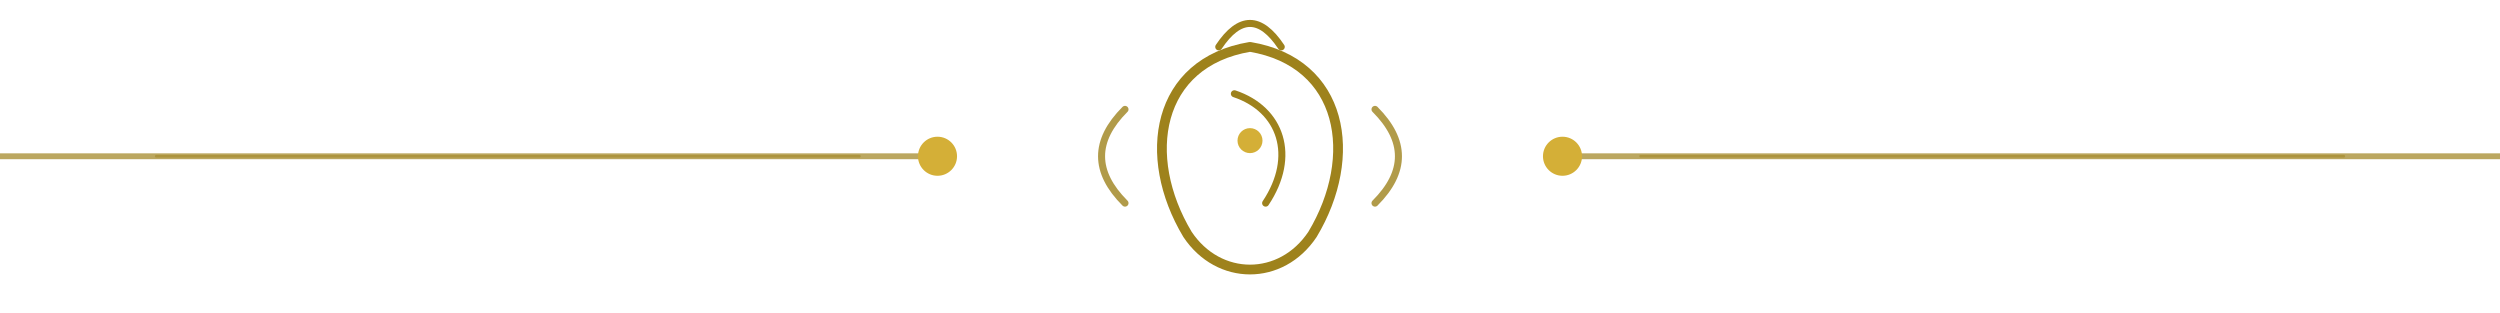
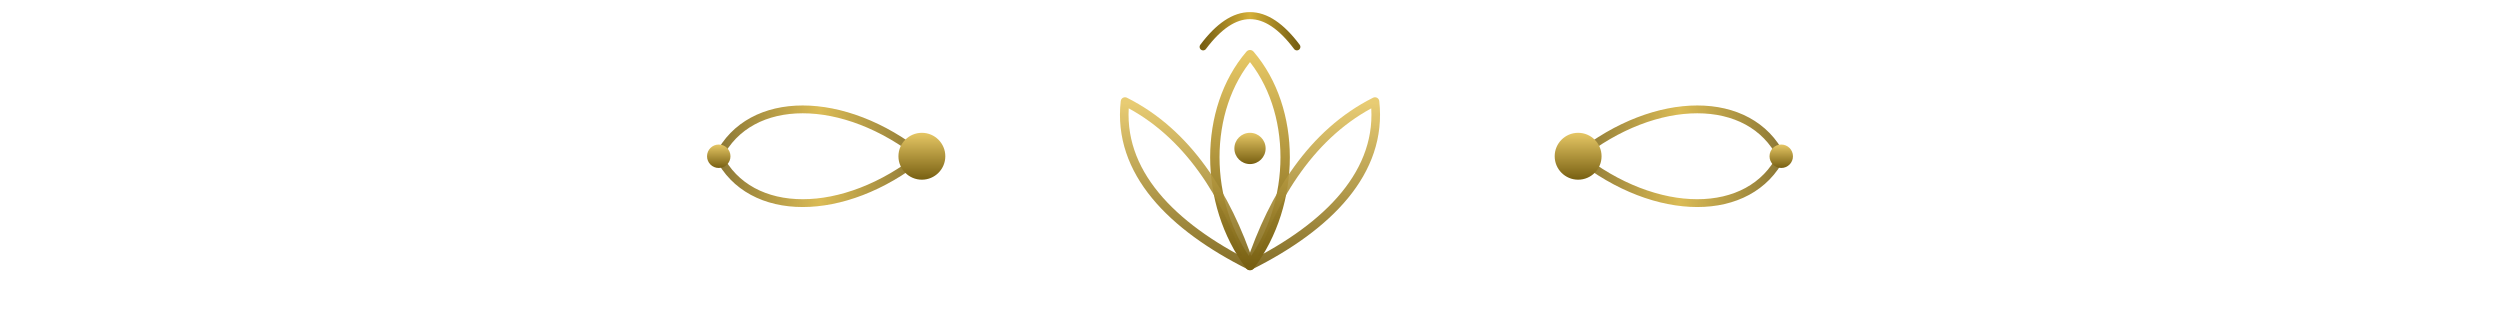
- <svg xmlns="http://www.w3.org/2000/svg" viewBox="0 0 320 40" fill="none" stroke="#9E821C" stroke-width="1.25" stroke-linecap="round" stroke-linejoin="round" aria-hidden="true">
-   <line x1="0" y1="20" x2="120" y2="20" stroke-width="0.75" opacity="0.7" />
-   <line x1="200" y1="20" x2="320" y2="20" stroke-width="0.75" opacity="0.7" />
-   <line x1="20" y1="20" x2="110" y2="20" stroke-width="0.35" opacity="0.5" />
-   <line x1="210" y1="20" x2="300" y2="20" stroke-width="0.35" opacity="0.5" />
-   <circle cx="120" cy="20" r="2.5" fill="#D4AF37" stroke="none" />
-   <circle cx="200" cy="20" r="2.5" fill="#D4AF37" stroke="none" />
-   <g transform="translate(160,20)">
-     <path d="M 0 -14 C 12 -12, 14 0, 8 10 C 4 16, -4 16, -8 10 C -14 0, -12 -12, 0 -14 Z" stroke="#9E821C" />
-     <path d="M -2 -8 C 4 -6, 6 0, 2 6" stroke-width="0.9" />
-     <circle cx="0" cy="-2" r="1.6" fill="#D4AF37" stroke="none" />
-     <path d="M -4 -14 Q 0 -20, 4 -14" stroke-width="0.9" />
-     <path d="M -16 6 Q -22 0, -16 -6" stroke-width="0.9" opacity="0.8" />
-     <path d="M 16 6 Q 22 0, 16 -6" stroke-width="0.9" opacity="0.8" />
+ <svg xmlns="http://www.w3.org/2000/svg" viewBox="0 0 320 40" fill="none" stroke-linecap="round" stroke-linejoin="round" aria-hidden="true">
+   <defs>
+     <linearGradient id="df" x1="0" y1="0" x2="1" y2="0">
+       <stop offset="0" stop-color="#786012" />
+       <stop offset="0.5" stop-color="#D4AF37" />
+       <stop offset="1" stop-color="#786012" />
+     </linearGradient>
+     <linearGradient id="dfv" x1="0" y1="0" x2="0" y2="1">
+       <stop offset="0" stop-color="#E6C765" />
+       <stop offset="1" stop-color="#786012" />
+     </linearGradient>
+   </defs>
+   <g stroke="url(#df)">
+     <line x1="8" y1="20" x2="118" y2="20" stroke-width="1.2" />
+     <line x1="202" y1="20" x2="312" y2="20" stroke-width="1.2" />
+     <line x1="34" y1="20" x2="112" y2="20" stroke-width="0.9" opacity="0.55" />
+     <line x1="208" y1="20" x2="286" y2="20" stroke-width="0.9" opacity="0.55" />
+   </g>
+   <g stroke="url(#df)" stroke-width="1">
+     <path d="M118 20 C 108 12, 96 12, 92 20 C 96 28, 108 28, 118 20 Z" opacity="0.85" />
+     <path d="M202 20 C 212 12, 224 12, 228 20 C 224 28, 212 28, 202 20 Z" opacity="0.85" />
+   </g>
+   <g fill="url(#dfv)">
+     <circle cx="118" cy="20" r="3" />
+     <circle cx="202" cy="20" r="3" />
+     <circle cx="92" cy="20" r="1.5" />
+     <circle cx="228" cy="20" r="1.5" />
+   </g>
+   <g transform="translate(160 20)">
+     <path d="M0 -13 C 6 -6, 6 6, 0 14 C -6 6, -6 -6, 0 -13 Z" stroke="url(#dfv)" stroke-width="1.2" />
+     <path d="M0 14 C -10 9, -17 2, -16 -7 C -8 -3, -3 5, 0 14 Z" stroke="url(#dfv)" stroke-width="1.1" opacity="0.9" />
+     <path d="M0 14 C 10 9, 17 2, 16 -7 C 8 -3, 3 5, 0 14 Z" stroke="url(#dfv)" stroke-width="1.1" opacity="0.9" />
+     <path d="M-6 -14 Q 0 -22, 6 -14" stroke="url(#df)" stroke-width="0.9" />
+     <circle cx="0" cy="-1" r="2" fill="url(#dfv)" />
  </g>
</svg>
